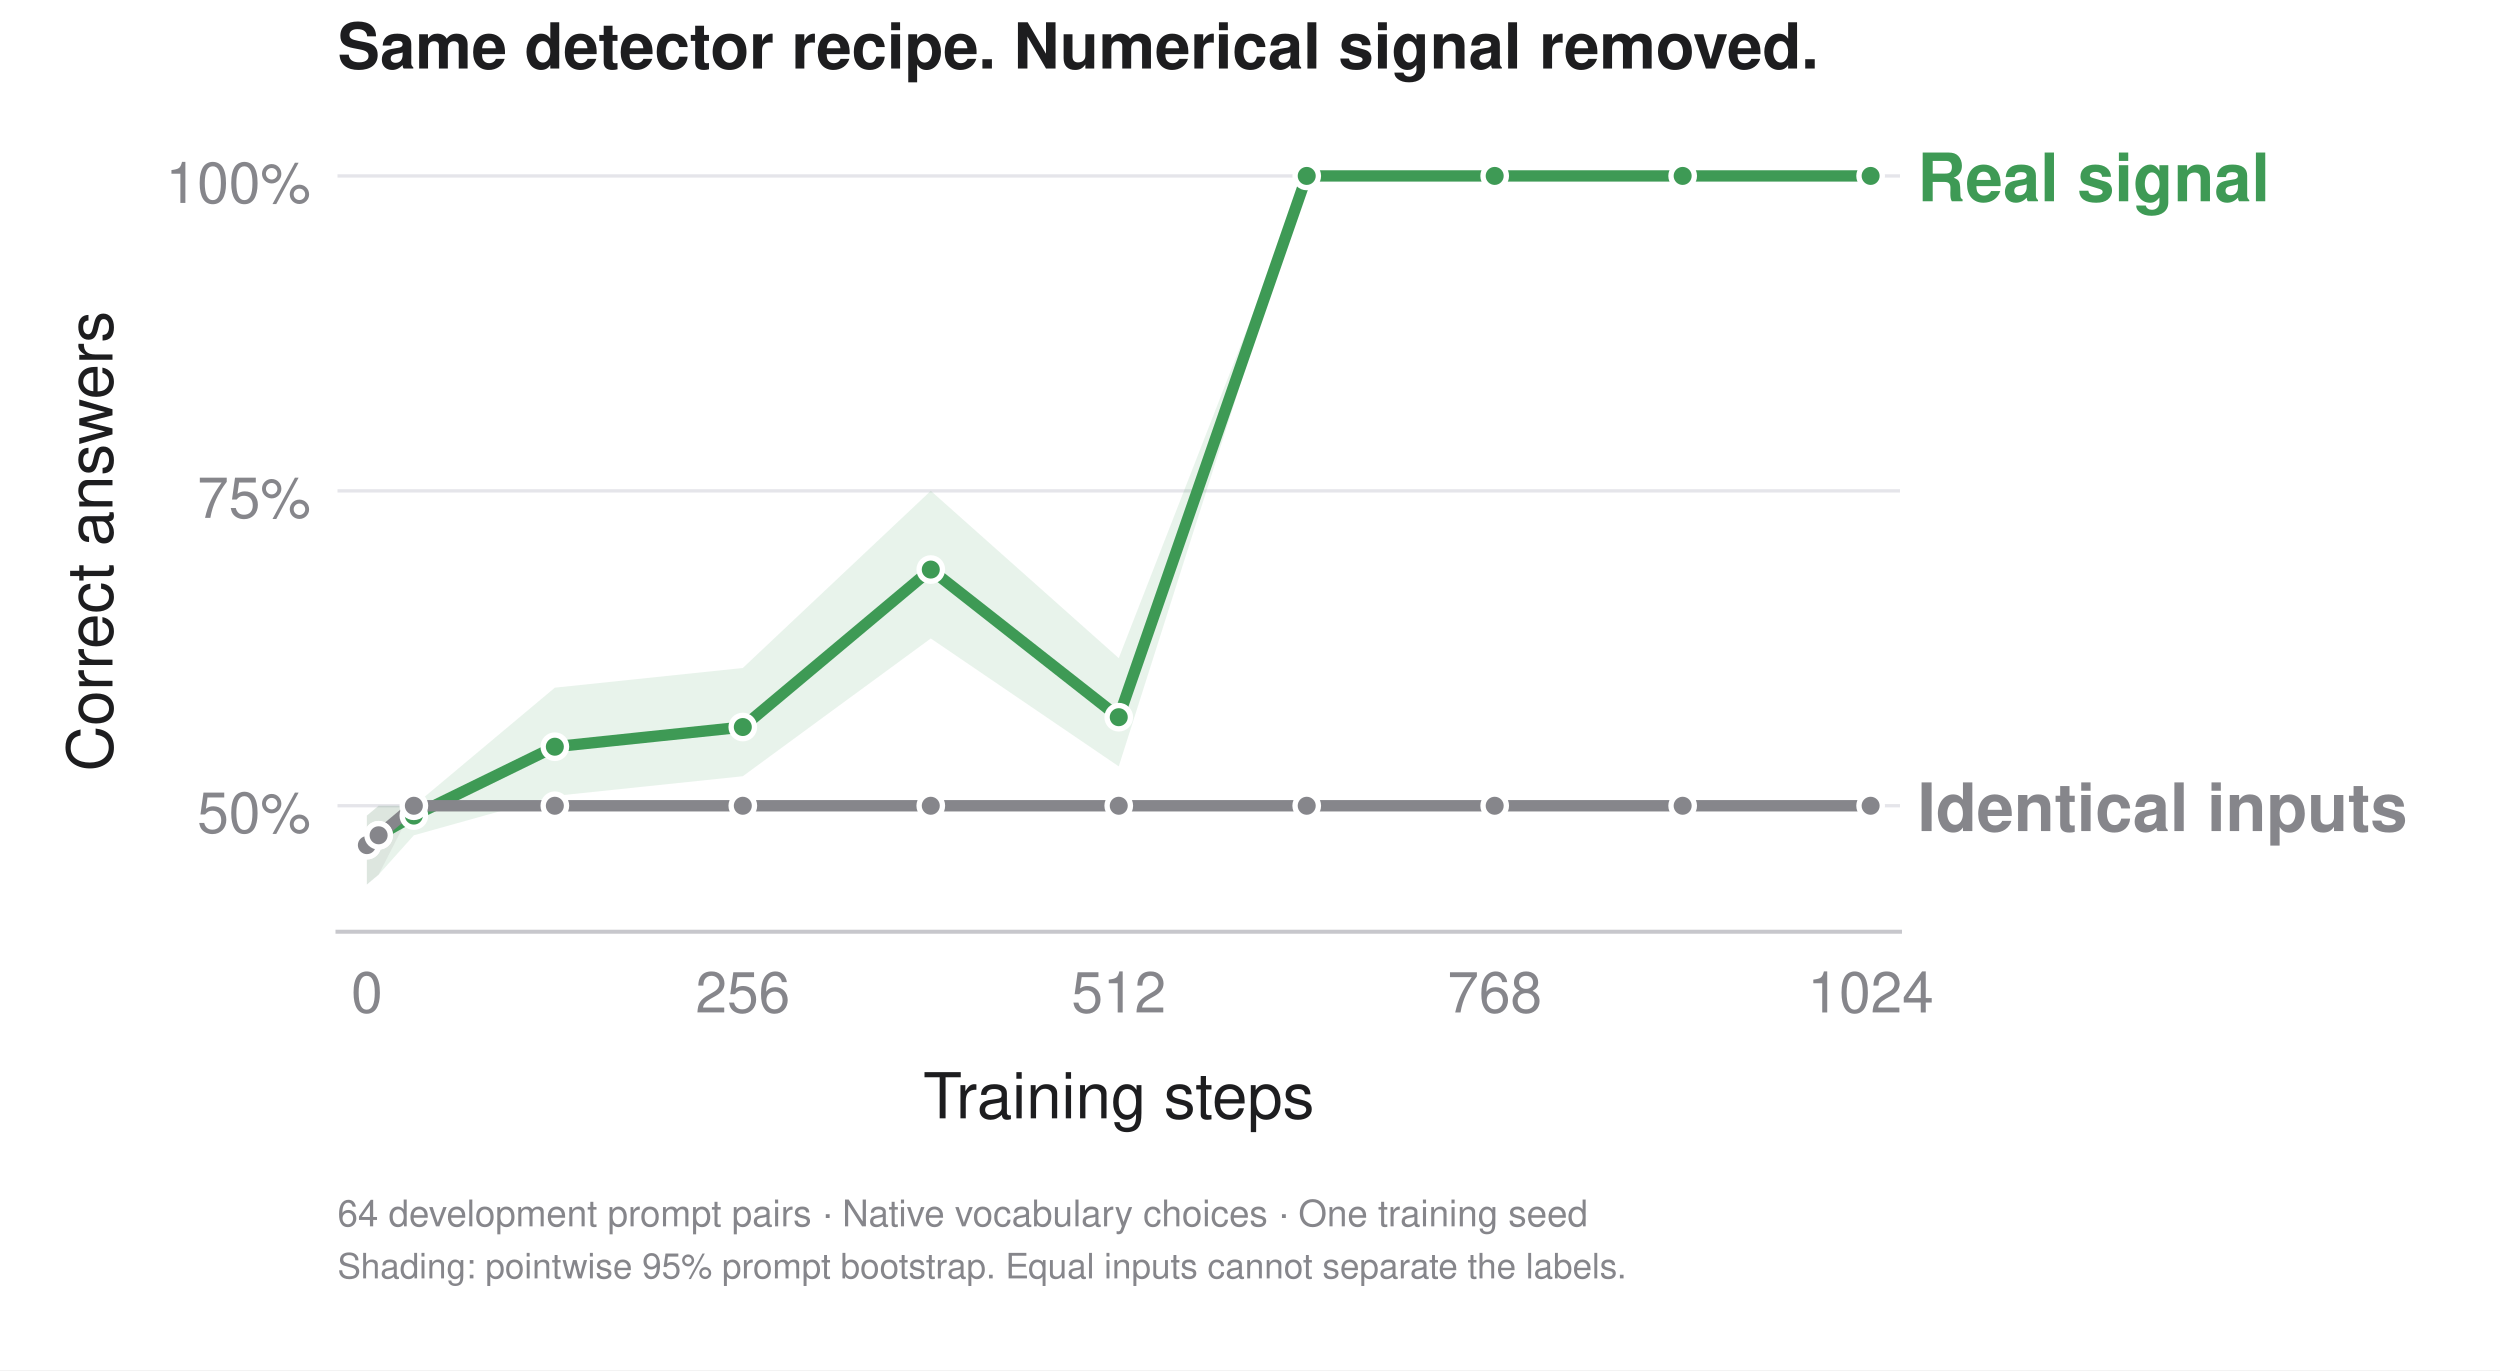
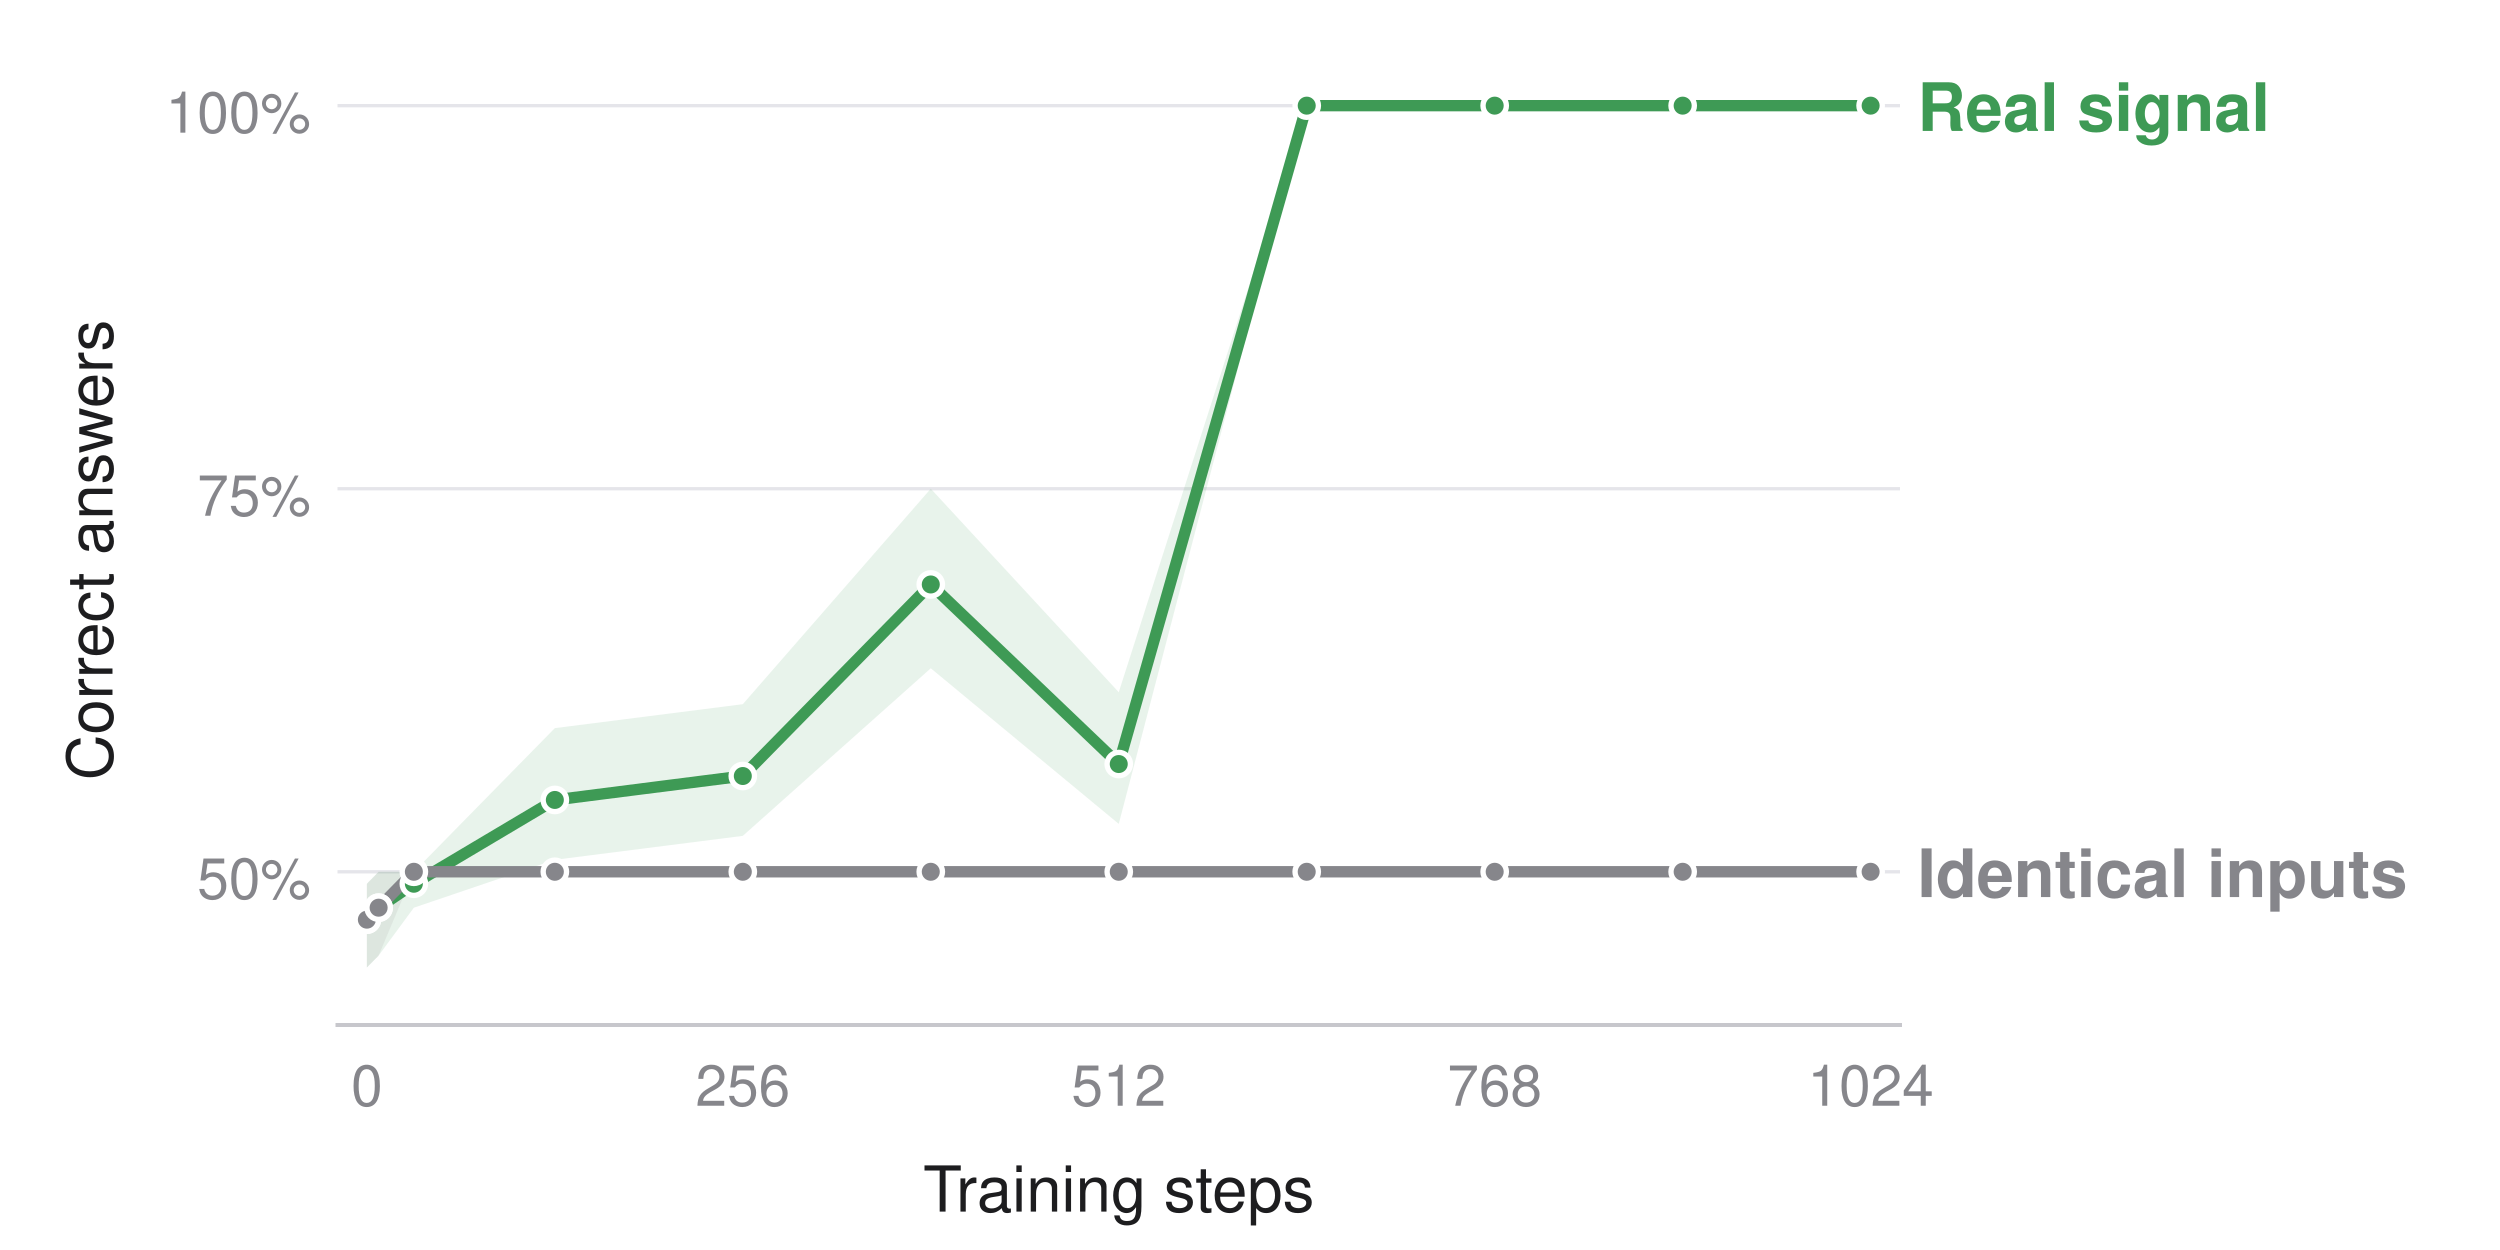
- <svg xmlns="http://www.w3.org/2000/svg" xmlns:xlink="http://www.w3.org/1999/xlink" width="748.8pt" height="410.4pt" viewBox="0 0 748.8 410.4" version="1.1">
+ <svg xmlns="http://www.w3.org/2000/svg" xmlns:xlink="http://www.w3.org/1999/xlink" width="748.8pt" height="374.4pt" viewBox="0 0 748.8 374.4" version="1.1">
  <defs>
    <style type="text/css">*{stroke-linejoin: round; stroke-linecap: butt}</style>
  </defs>
  <g id="figure_1">
    <g id="patch_1">
-       <path d="M 0 410.4  L 748.8 410.4  L 748.8 0  L 0 0  z " style="fill: #ffffff" />
+       <path d="M 0 374.4  L 748.8 374.4  L 748.8 0  L 0 0  z " style="fill: #ffffff" />
    </g>
    <g id="axes_1">
      <g id="patch_2">
-         <path d="M 101.088 279.072  L 569.088 279.072  L 569.088 45.144  L 101.088 45.144  z " style="fill: #ffffff" />
+         <path d="M 101.088 307.008  L 569.088 307.008  L 569.088 22.464  L 101.088 22.464  z " style="fill: #ffffff" />
      </g>
      <g id="matplotlib.axis_1">
        <g id="xtick_1">
          <g id="line2d_1" />
          <g id="text_1">
-             <text style="font-size: 17px; font-family: 'Helvetica Neue', 'Helvetica', 'Arial', 'DejaVu Sans'; text-anchor: middle; fill: #86868b" x="109.885" y="303.256" transform="rotate(-0 109.885 303.256)">0</text>
+             <text style="font-size: 17px; font-family: 'Helvetica Neue', 'Helvetica', 'Arial', 'DejaVu Sans'; text-anchor: middle; fill: #86868b" x="109.885" y="331.192" transform="rotate(-0 109.885 331.192)">0</text>
          </g>
        </g>
        <g id="xtick_2">
          <g id="line2d_2" />
          <g id="text_2">
-             <text style="font-size: 17px; font-family: 'Helvetica Neue', 'Helvetica', 'Arial', 'DejaVu Sans'; text-anchor: middle; fill: #86868b" x="222.486" y="303.256" transform="rotate(-0 222.4865 303.256)">256</text>
+             <text style="font-size: 17px; font-family: 'Helvetica Neue', 'Helvetica', 'Arial', 'DejaVu Sans'; text-anchor: middle; fill: #86868b" x="222.486" y="331.192" transform="rotate(-0 222.4865 331.192)">256</text>
          </g>
        </g>
        <g id="xtick_3">
          <g id="line2d_3" />
          <g id="text_3">
-             <text style="font-size: 17px; font-family: 'Helvetica Neue', 'Helvetica', 'Arial', 'DejaVu Sans'; text-anchor: middle; fill: #86868b" x="335.088" y="303.256" transform="rotate(-0 335.088 303.256)">512</text>
+             <text style="font-size: 17px; font-family: 'Helvetica Neue', 'Helvetica', 'Arial', 'DejaVu Sans'; text-anchor: middle; fill: #86868b" x="335.088" y="331.192" transform="rotate(-0 335.088 331.192)">512</text>
          </g>
        </g>
        <g id="xtick_4">
          <g id="line2d_4" />
          <g id="text_4">
-             <text style="font-size: 17px; font-family: 'Helvetica Neue', 'Helvetica', 'Arial', 'DejaVu Sans'; text-anchor: middle; fill: #86868b" x="447.69" y="303.256" transform="rotate(-0 447.6895 303.256)">768</text>
+             <text style="font-size: 17px; font-family: 'Helvetica Neue', 'Helvetica', 'Arial', 'DejaVu Sans'; text-anchor: middle; fill: #86868b" x="447.69" y="331.192" transform="rotate(-0 447.6895 331.192)">768</text>
          </g>
        </g>
        <g id="xtick_5">
          <g id="line2d_5" />
          <g id="text_5">
-             <text style="font-size: 17px; font-family: 'Helvetica Neue', 'Helvetica', 'Arial', 'DejaVu Sans'; text-anchor: middle; fill: #86868b" x="560.291" y="303.256" transform="rotate(-0 560.291 303.256)">1024</text>
+             <text style="font-size: 17px; font-family: 'Helvetica Neue', 'Helvetica', 'Arial', 'DejaVu Sans'; text-anchor: middle; fill: #86868b" x="560.291" y="331.192" transform="rotate(-0 560.291 331.192)">1024</text>
          </g>
        </g>
        <g id="text_6">
-           <text style="font-size: 19px; font-family: 'Helvetica Neue', 'Helvetica', 'Arial', 'DejaVu Sans'; text-anchor: middle; fill: #1d1d1f" x="335.088" y="334.965" transform="rotate(-0 335.088 334.965)">Training steps</text>
+           <text style="font-size: 19px; font-family: 'Helvetica Neue', 'Helvetica', 'Arial', 'DejaVu Sans'; text-anchor: middle; fill: #1d1d1f" x="335.088" y="362.901" transform="rotate(-0 335.088 362.901)">Training steps</text>
        </g>
      </g>
      <g id="matplotlib.axis_2">
        <g id="ytick_1">
          <g id="line2d_6">
-             <path d="M 101.088 241.342  L 569.088 241.342  " clip-path="url(#p93fb88074d)" style="fill: none; stroke: #e5e5ea; stroke-linecap: square" />
+             <path d="M 101.088 261.114  L 569.088 261.114  " clip-path="url(#p8bb51db9ee)" style="fill: none; stroke: #e5e5ea; stroke-linecap: square" />
          </g>
          <g id="line2d_7" />
          <g id="text_7">
-             <text style="font-size: 17px; font-family: 'Helvetica Neue', 'Helvetica', 'Arial', 'DejaVu Sans'; text-anchor: end; fill: #86868b" x="93.088" y="249.434" transform="rotate(-0 93.088 249.4337)">50%</text>
+             <text style="font-size: 17px; font-family: 'Helvetica Neue', 'Helvetica', 'Arial', 'DejaVu Sans'; text-anchor: end; fill: #86868b" x="93.088" y="269.206" transform="rotate(-0 93.088 269.2058)">50%</text>
          </g>
        </g>
        <g id="ytick_2">
          <g id="line2d_8">
-             <path d="M 101.088 147.016  L 569.088 147.016  " clip-path="url(#p93fb88074d)" style="fill: none; stroke: #e5e5ea; stroke-linecap: square" />
+             <path d="M 101.088 146.378  L 569.088 146.378  " clip-path="url(#p8bb51db9ee)" style="fill: none; stroke: #e5e5ea; stroke-linecap: square" />
          </g>
          <g id="line2d_9" />
          <g id="text_8">
-             <text style="font-size: 17px; font-family: 'Helvetica Neue', 'Helvetica', 'Arial', 'DejaVu Sans'; text-anchor: end; fill: #86868b" x="93.088" y="155.108" transform="rotate(-0 93.088 155.1079)">75%</text>
+             <text style="font-size: 17px; font-family: 'Helvetica Neue', 'Helvetica', 'Arial', 'DejaVu Sans'; text-anchor: end; fill: #86868b" x="93.088" y="154.47" transform="rotate(-0 93.088 154.4703)">75%</text>
          </g>
        </g>
        <g id="ytick_3">
          <g id="line2d_10">
-             <path d="M 101.088 52.69  L 569.088 52.69  " clip-path="url(#p93fb88074d)" style="fill: none; stroke: #e5e5ea; stroke-linecap: square" />
+             <path d="M 101.088 31.643  L 569.088 31.643  " clip-path="url(#p8bb51db9ee)" style="fill: none; stroke: #e5e5ea; stroke-linecap: square" />
          </g>
          <g id="line2d_11" />
          <g id="text_9">
-             <text style="font-size: 17px; font-family: 'Helvetica Neue', 'Helvetica', 'Arial', 'DejaVu Sans'; text-anchor: end; fill: #86868b" x="93.088" y="60.782" transform="rotate(-0 93.088 60.78207)">100%</text>
+             <text style="font-size: 17px; font-family: 'Helvetica Neue', 'Helvetica', 'Arial', 'DejaVu Sans'; text-anchor: end; fill: #86868b" x="93.088" y="39.735" transform="rotate(-0 93.088 39.73484)">100%</text>
          </g>
        </g>
        <g id="text_10">
-           <text style="font-size: 19px; font-family: 'Helvetica Neue', 'Helvetica', 'Arial', 'DejaVu Sans'; text-anchor: middle; fill: #1d1d1f" x="33.688" y="162.108" transform="rotate(-90 33.68819 162.108)">Correct answers</text>
+           <text style="font-size: 19px; font-family: 'Helvetica Neue', 'Helvetica', 'Arial', 'DejaVu Sans'; text-anchor: middle; fill: #1d1d1f" x="33.688" y="164.736" transform="rotate(-90 33.68819 164.736)">Correct answers</text>
        </g>
      </g>
      <g id="FillBetweenPolyCollection_1">
        <defs>
-           <path id="m61656dcff0" d="M 109.885 -166.111  L 109.885 -145.477  L 113.404 -148.425  L 123.96 -160.215  L 166.186 -172.006  L 222.486 -177.901  L 278.787 -219.169  L 335.088 -180.849  L 391.389 -357.71  L 447.69 -357.71  L 503.99 -357.71  L 560.291 -357.71  L 560.291 -357.71  L 560.291 -357.71  L 503.99 -357.71  L 447.69 -357.71  L 391.389 -357.71  L 335.088 -213.274  L 278.787 -263.384  L 222.486 -210.326  L 166.186 -204.43  L 123.96 -169.058  L 113.404 -169.058  L 109.885 -166.111  z " />
+           <path id="mfef05cce52" d="M 109.885 -109.701  L 109.885 -84.602  L 113.404 -88.188  L 123.96 -102.53  L 166.186 -116.872  L 222.486 -124.043  L 278.787 -174.239  L 335.088 -127.628  L 391.389 -342.757  L 447.69 -342.757  L 503.99 -342.757  L 560.291 -342.757  L 560.291 -342.757  L 560.291 -342.757  L 503.99 -342.757  L 447.69 -342.757  L 391.389 -342.757  L 335.088 -167.068  L 278.787 -228.022  L 222.486 -163.483  L 166.186 -156.312  L 123.96 -113.286  L 113.404 -113.286  L 109.885 -109.701  z " />
        </defs>
-         <g clip-path="url(#p93fb88074d)">
-           <use xlink:href="#m61656dcff0" x="0" y="410.4" style="fill: #3e9a55; fill-opacity: 0.12" />
+         <g clip-path="url(#p8bb51db9ee)">
+           <use xlink:href="#mfef05cce52" x="0" y="374.4" style="fill: #3e9a55; fill-opacity: 0.12" />
        </g>
      </g>
      <g id="FillBetweenPolyCollection_2">
        <defs>
-           <path id="ma446b42590" d="M 109.885 -166.111  L 109.885 -145.477  L 113.404 -148.425  L 123.96 -169.058  L 166.186 -169.058  L 222.486 -169.058  L 278.787 -169.058  L 335.088 -169.058  L 391.389 -169.058  L 447.69 -169.058  L 503.99 -169.058  L 560.291 -169.058  L 560.291 -169.058  L 560.291 -169.058  L 503.99 -169.058  L 447.69 -169.058  L 391.389 -169.058  L 335.088 -169.058  L 278.787 -169.058  L 222.486 -169.058  L 166.186 -169.058  L 123.96 -169.058  L 113.404 -169.058  L 109.885 -166.111  z " />
+           <path id="madb8c45ef8" d="M 109.885 -109.701  L 109.885 -84.602  L 113.404 -88.188  L 123.96 -113.286  L 166.186 -113.286  L 222.486 -113.286  L 278.787 -113.286  L 335.088 -113.286  L 391.389 -113.286  L 447.69 -113.286  L 503.99 -113.286  L 560.291 -113.286  L 560.291 -113.286  L 560.291 -113.286  L 503.99 -113.286  L 447.69 -113.286  L 391.389 -113.286  L 335.088 -113.286  L 278.787 -113.286  L 222.486 -113.286  L 166.186 -113.286  L 123.96 -113.286  L 113.404 -113.286  L 109.885 -109.701  z " />
        </defs>
-         <g clip-path="url(#p93fb88074d)">
-           <use xlink:href="#ma446b42590" x="0" y="410.4" style="fill: #86868b; fill-opacity: 0.12" />
+         <g clip-path="url(#p8bb51db9ee)">
+           <use xlink:href="#madb8c45ef8" x="0" y="374.4" style="fill: #86868b; fill-opacity: 0.12" />
        </g>
      </g>
      <g id="patch_3">
-         <path d="M 101.088 279.072  L 569.088 279.072  " style="fill: none; stroke: #c7c7cc; stroke-width: 1.2; stroke-linejoin: miter; stroke-linecap: square" />
+         <path d="M 101.088 307.008  L 569.088 307.008  " style="fill: none; stroke: #c7c7cc; stroke-width: 1.2; stroke-linejoin: miter; stroke-linecap: square" />
      </g>
      <g id="text_11">
-         <text style="font-weight: 700; font-size: 20px; font-family: 'Helvetica Neue', 'Helvetica', 'Arial', 'DejaVu Sans'; text-anchor: start; fill: #3e9a55" x="574.291" y="60.27" transform="rotate(-0 574.291 60.27007)">Real signal</text>
+         <text style="font-weight: 700; font-size: 20px; font-family: 'Helvetica Neue', 'Helvetica', 'Arial', 'DejaVu Sans'; text-anchor: start; fill: #3e9a55" x="574.291" y="39.223" transform="rotate(-0 574.291 39.22284)">Real signal</text>
      </g>
      <g id="text_12">
-         <text style="font-weight: 700; font-size: 20px; font-family: 'Helvetica Neue', 'Helvetica', 'Arial', 'DejaVu Sans'; text-anchor: start; fill: #86868b" x="574.291" y="248.922" transform="rotate(-0 574.291 248.9217)">Identical inputs</text>
+         <text style="font-weight: 700; font-size: 20px; font-family: 'Helvetica Neue', 'Helvetica', 'Arial', 'DejaVu Sans'; text-anchor: start; fill: #86868b" x="574.291" y="268.694" transform="rotate(-0 574.291 268.6938)">Identical inputs</text>
      </g>
      <g id="line2d_12">
-         <path d="M 109.885 253.132  L 113.404 250.185  L 123.96 244.289  L 166.186 223.656  L 222.486 217.76  L 278.787 170.597  L 335.088 214.813  L 391.389 52.69  L 447.69 52.69  L 503.99 52.69  L 560.291 52.69  " clip-path="url(#p93fb88074d)" style="fill: none; stroke: #3e9a55; stroke-width: 3.4; stroke-linecap: square" />
+         <path d="M 109.885 275.456  L 113.404 271.87  L 123.96 264.699  L 166.186 239.601  L 222.486 232.43  L 278.787 175.062  L 335.088 228.844  L 391.389 31.643  L 447.69 31.643  L 503.99 31.643  L 560.291 31.643  " clip-path="url(#p8bb51db9ee)" style="fill: none; stroke: #3e9a55; stroke-width: 3.4; stroke-linecap: square" />
      </g>
      <g id="line2d_13">
-         <path d="M 109.885 253.132  L 113.404 250.185  L 123.96 241.342  L 166.186 241.342  L 222.486 241.342  L 278.787 241.342  L 335.088 241.342  L 391.389 241.342  L 447.69 241.342  L 503.99 241.342  L 560.291 241.342  " clip-path="url(#p93fb88074d)" style="fill: none; stroke: #86868b; stroke-width: 3.4; stroke-linecap: square" />
+         <path d="M 109.885 275.456  L 113.404 271.87  L 123.96 261.114  L 166.186 261.114  L 222.486 261.114  L 278.787 261.114  L 335.088 261.114  L 391.389 261.114  L 447.69 261.114  L 503.99 261.114  L 560.291 261.114  " clip-path="url(#p8bb51db9ee)" style="fill: none; stroke: #86868b; stroke-width: 3.4; stroke-linecap: square" />
      </g>
      <g id="line2d_14">
        <defs>
-           <path id="m78ee21b859" d="M 0 3.5  C 0.928 3.5 1.819 3.131 2.475 2.475  C 3.131 1.819 3.5 0.928 3.5 0  C 3.5 -0.928 3.131 -1.819 2.475 -2.475  C 1.819 -3.131 0.928 -3.5 0 -3.5  C -0.928 -3.5 -1.819 -3.131 -2.475 -2.475  C -3.131 -1.819 -3.5 -0.928 -3.5 0  C -3.5 0.928 -3.131 1.819 -2.475 2.475  C -1.819 3.131 -0.928 3.5 0 3.5  z " style="stroke: #ffffff; stroke-width: 1.6" />
+           <path id="m17eb9da634" d="M 0 3.5  C 0.928 3.5 1.819 3.131 2.475 2.475  C 3.131 1.819 3.5 0.928 3.5 0  C 3.5 -0.928 3.131 -1.819 2.475 -2.475  C 1.819 -3.131 0.928 -3.5 0 -3.5  C -0.928 -3.5 -1.819 -3.131 -2.475 -2.475  C -3.131 -1.819 -3.5 -0.928 -3.5 0  C -3.5 0.928 -3.131 1.819 -2.475 2.475  C -1.819 3.131 -0.928 3.5 0 3.5  z " style="stroke: #ffffff; stroke-width: 1.6" />
        </defs>
-         <g clip-path="url(#p93fb88074d)">
-           <use xlink:href="#m78ee21b859" x="109.885" y="253.132" style="fill: #3e9a55; stroke: #ffffff; stroke-width: 1.6" />
-           <use xlink:href="#m78ee21b859" x="113.404" y="250.185" style="fill: #3e9a55; stroke: #ffffff; stroke-width: 1.6" />
-           <use xlink:href="#m78ee21b859" x="123.96" y="244.289" style="fill: #3e9a55; stroke: #ffffff; stroke-width: 1.6" />
-           <use xlink:href="#m78ee21b859" x="166.186" y="223.656" style="fill: #3e9a55; stroke: #ffffff; stroke-width: 1.6" />
-           <use xlink:href="#m78ee21b859" x="222.486" y="217.76" style="fill: #3e9a55; stroke: #ffffff; stroke-width: 1.6" />
-           <use xlink:href="#m78ee21b859" x="278.787" y="170.597" style="fill: #3e9a55; stroke: #ffffff; stroke-width: 1.6" />
-           <use xlink:href="#m78ee21b859" x="335.088" y="214.813" style="fill: #3e9a55; stroke: #ffffff; stroke-width: 1.6" />
-           <use xlink:href="#m78ee21b859" x="391.389" y="52.69" style="fill: #3e9a55; stroke: #ffffff; stroke-width: 1.6" />
-           <use xlink:href="#m78ee21b859" x="447.69" y="52.69" style="fill: #3e9a55; stroke: #ffffff; stroke-width: 1.6" />
-           <use xlink:href="#m78ee21b859" x="503.99" y="52.69" style="fill: #3e9a55; stroke: #ffffff; stroke-width: 1.6" />
-           <use xlink:href="#m78ee21b859" x="560.291" y="52.69" style="fill: #3e9a55; stroke: #ffffff; stroke-width: 1.6" />
+         <g clip-path="url(#p8bb51db9ee)">
+           <use xlink:href="#m17eb9da634" x="109.885" y="275.456" style="fill: #3e9a55; stroke: #ffffff; stroke-width: 1.6" />
+           <use xlink:href="#m17eb9da634" x="113.404" y="271.87" style="fill: #3e9a55; stroke: #ffffff; stroke-width: 1.6" />
+           <use xlink:href="#m17eb9da634" x="123.96" y="264.699" style="fill: #3e9a55; stroke: #ffffff; stroke-width: 1.6" />
+           <use xlink:href="#m17eb9da634" x="166.186" y="239.601" style="fill: #3e9a55; stroke: #ffffff; stroke-width: 1.6" />
+           <use xlink:href="#m17eb9da634" x="222.486" y="232.43" style="fill: #3e9a55; stroke: #ffffff; stroke-width: 1.6" />
+           <use xlink:href="#m17eb9da634" x="278.787" y="175.062" style="fill: #3e9a55; stroke: #ffffff; stroke-width: 1.6" />
+           <use xlink:href="#m17eb9da634" x="335.088" y="228.844" style="fill: #3e9a55; stroke: #ffffff; stroke-width: 1.6" />
+           <use xlink:href="#m17eb9da634" x="391.389" y="31.643" style="fill: #3e9a55; stroke: #ffffff; stroke-width: 1.6" />
+           <use xlink:href="#m17eb9da634" x="447.69" y="31.643" style="fill: #3e9a55; stroke: #ffffff; stroke-width: 1.6" />
+           <use xlink:href="#m17eb9da634" x="503.99" y="31.643" style="fill: #3e9a55; stroke: #ffffff; stroke-width: 1.6" />
+           <use xlink:href="#m17eb9da634" x="560.291" y="31.643" style="fill: #3e9a55; stroke: #ffffff; stroke-width: 1.6" />
        </g>
      </g>
      <g id="line2d_15">
        <defs>
-           <path id="m96d5bc372f" d="M 0 3.5  C 0.928 3.5 1.819 3.131 2.475 2.475  C 3.131 1.819 3.5 0.928 3.5 0  C 3.5 -0.928 3.131 -1.819 2.475 -2.475  C 1.819 -3.131 0.928 -3.5 0 -3.5  C -0.928 -3.5 -1.819 -3.131 -2.475 -2.475  C -3.131 -1.819 -3.5 -0.928 -3.5 0  C -3.5 0.928 -3.131 1.819 -2.475 2.475  C -1.819 3.131 -0.928 3.5 0 3.5  z " style="stroke: #ffffff; stroke-width: 1.6" />
+           <path id="mff9f94f275" d="M 0 3.5  C 0.928 3.5 1.819 3.131 2.475 2.475  C 3.131 1.819 3.5 0.928 3.5 0  C 3.5 -0.928 3.131 -1.819 2.475 -2.475  C 1.819 -3.131 0.928 -3.5 0 -3.5  C -0.928 -3.5 -1.819 -3.131 -2.475 -2.475  C -3.131 -1.819 -3.5 -0.928 -3.5 0  C -3.5 0.928 -3.131 1.819 -2.475 2.475  C -1.819 3.131 -0.928 3.5 0 3.5  z " style="stroke: #ffffff; stroke-width: 1.6" />
        </defs>
-         <g clip-path="url(#p93fb88074d)">
-           <use xlink:href="#m96d5bc372f" x="109.885" y="253.132" style="fill: #86868b; stroke: #ffffff; stroke-width: 1.6" />
-           <use xlink:href="#m96d5bc372f" x="113.404" y="250.185" style="fill: #86868b; stroke: #ffffff; stroke-width: 1.6" />
-           <use xlink:href="#m96d5bc372f" x="123.96" y="241.342" style="fill: #86868b; stroke: #ffffff; stroke-width: 1.6" />
-           <use xlink:href="#m96d5bc372f" x="166.186" y="241.342" style="fill: #86868b; stroke: #ffffff; stroke-width: 1.6" />
-           <use xlink:href="#m96d5bc372f" x="222.486" y="241.342" style="fill: #86868b; stroke: #ffffff; stroke-width: 1.6" />
-           <use xlink:href="#m96d5bc372f" x="278.787" y="241.342" style="fill: #86868b; stroke: #ffffff; stroke-width: 1.6" />
-           <use xlink:href="#m96d5bc372f" x="335.088" y="241.342" style="fill: #86868b; stroke: #ffffff; stroke-width: 1.6" />
-           <use xlink:href="#m96d5bc372f" x="391.389" y="241.342" style="fill: #86868b; stroke: #ffffff; stroke-width: 1.6" />
-           <use xlink:href="#m96d5bc372f" x="447.69" y="241.342" style="fill: #86868b; stroke: #ffffff; stroke-width: 1.6" />
-           <use xlink:href="#m96d5bc372f" x="503.99" y="241.342" style="fill: #86868b; stroke: #ffffff; stroke-width: 1.6" />
-           <use xlink:href="#m96d5bc372f" x="560.291" y="241.342" style="fill: #86868b; stroke: #ffffff; stroke-width: 1.6" />
+         <g clip-path="url(#p8bb51db9ee)">
+           <use xlink:href="#mff9f94f275" x="109.885" y="275.456" style="fill: #86868b; stroke: #ffffff; stroke-width: 1.6" />
+           <use xlink:href="#mff9f94f275" x="113.404" y="271.87" style="fill: #86868b; stroke: #ffffff; stroke-width: 1.6" />
+           <use xlink:href="#mff9f94f275" x="123.96" y="261.114" style="fill: #86868b; stroke: #ffffff; stroke-width: 1.6" />
+           <use xlink:href="#mff9f94f275" x="166.186" y="261.114" style="fill: #86868b; stroke: #ffffff; stroke-width: 1.6" />
+           <use xlink:href="#mff9f94f275" x="222.486" y="261.114" style="fill: #86868b; stroke: #ffffff; stroke-width: 1.6" />
+           <use xlink:href="#mff9f94f275" x="278.787" y="261.114" style="fill: #86868b; stroke: #ffffff; stroke-width: 1.6" />
+           <use xlink:href="#mff9f94f275" x="335.088" y="261.114" style="fill: #86868b; stroke: #ffffff; stroke-width: 1.6" />
+           <use xlink:href="#mff9f94f275" x="391.389" y="261.114" style="fill: #86868b; stroke: #ffffff; stroke-width: 1.6" />
+           <use xlink:href="#mff9f94f275" x="447.69" y="261.114" style="fill: #86868b; stroke: #ffffff; stroke-width: 1.6" />
+           <use xlink:href="#mff9f94f275" x="503.99" y="261.114" style="fill: #86868b; stroke: #ffffff; stroke-width: 1.6" />
+           <use xlink:href="#mff9f94f275" x="560.291" y="261.114" style="fill: #86868b; stroke: #ffffff; stroke-width: 1.6" />
        </g>
      </g>
    </g>
-     <g id="text_13">
-       <text style="font-weight: 700; font-size: 19px; font-family: 'Helvetica Neue', 'Helvetica', 'Arial', 'DejaVu Sans'; text-anchor: start; fill: #1d1d1f" x="101.088" y="20.52" transform="rotate(-0 101.088 20.52)">Same detector recipe. Numerical signal removed.</text>
-     </g>
-     <g id="text_14">
-       <text style="font-size: 11px; font-family: 'Helvetica Neue', 'Helvetica', 'Arial', 'DejaVu Sans'; text-anchor: start; fill: #86868b" x="101.088" y="367.308" transform="rotate(-0 101.088 367.308)">64 development prompt pairs · Native vocabulary choices · One training seed</text>
-     </g>
-     <g id="text_15">
-       <text style="font-size: 10.5px; font-family: 'Helvetica Neue', 'Helvetica', 'Arial', 'DejaVu Sans'; text-anchor: start; fill: #86868b" x="101.088" y="382.903" transform="rotate(-0 101.088 382.9032)">Shading: pointwise 95% prompt bootstrap. Equal inputs cannot separate the labels.</text>
-     </g>
  </g>
  <defs>
-     <clipPath id="p93fb88074d">
-       <rect x="101.088" y="45.144" width="468" height="233.928" />
+     <clipPath id="p8bb51db9ee">
+       <rect x="101.088" y="22.464" width="468" height="284.544" />
    </clipPath>
  </defs>
</svg>
